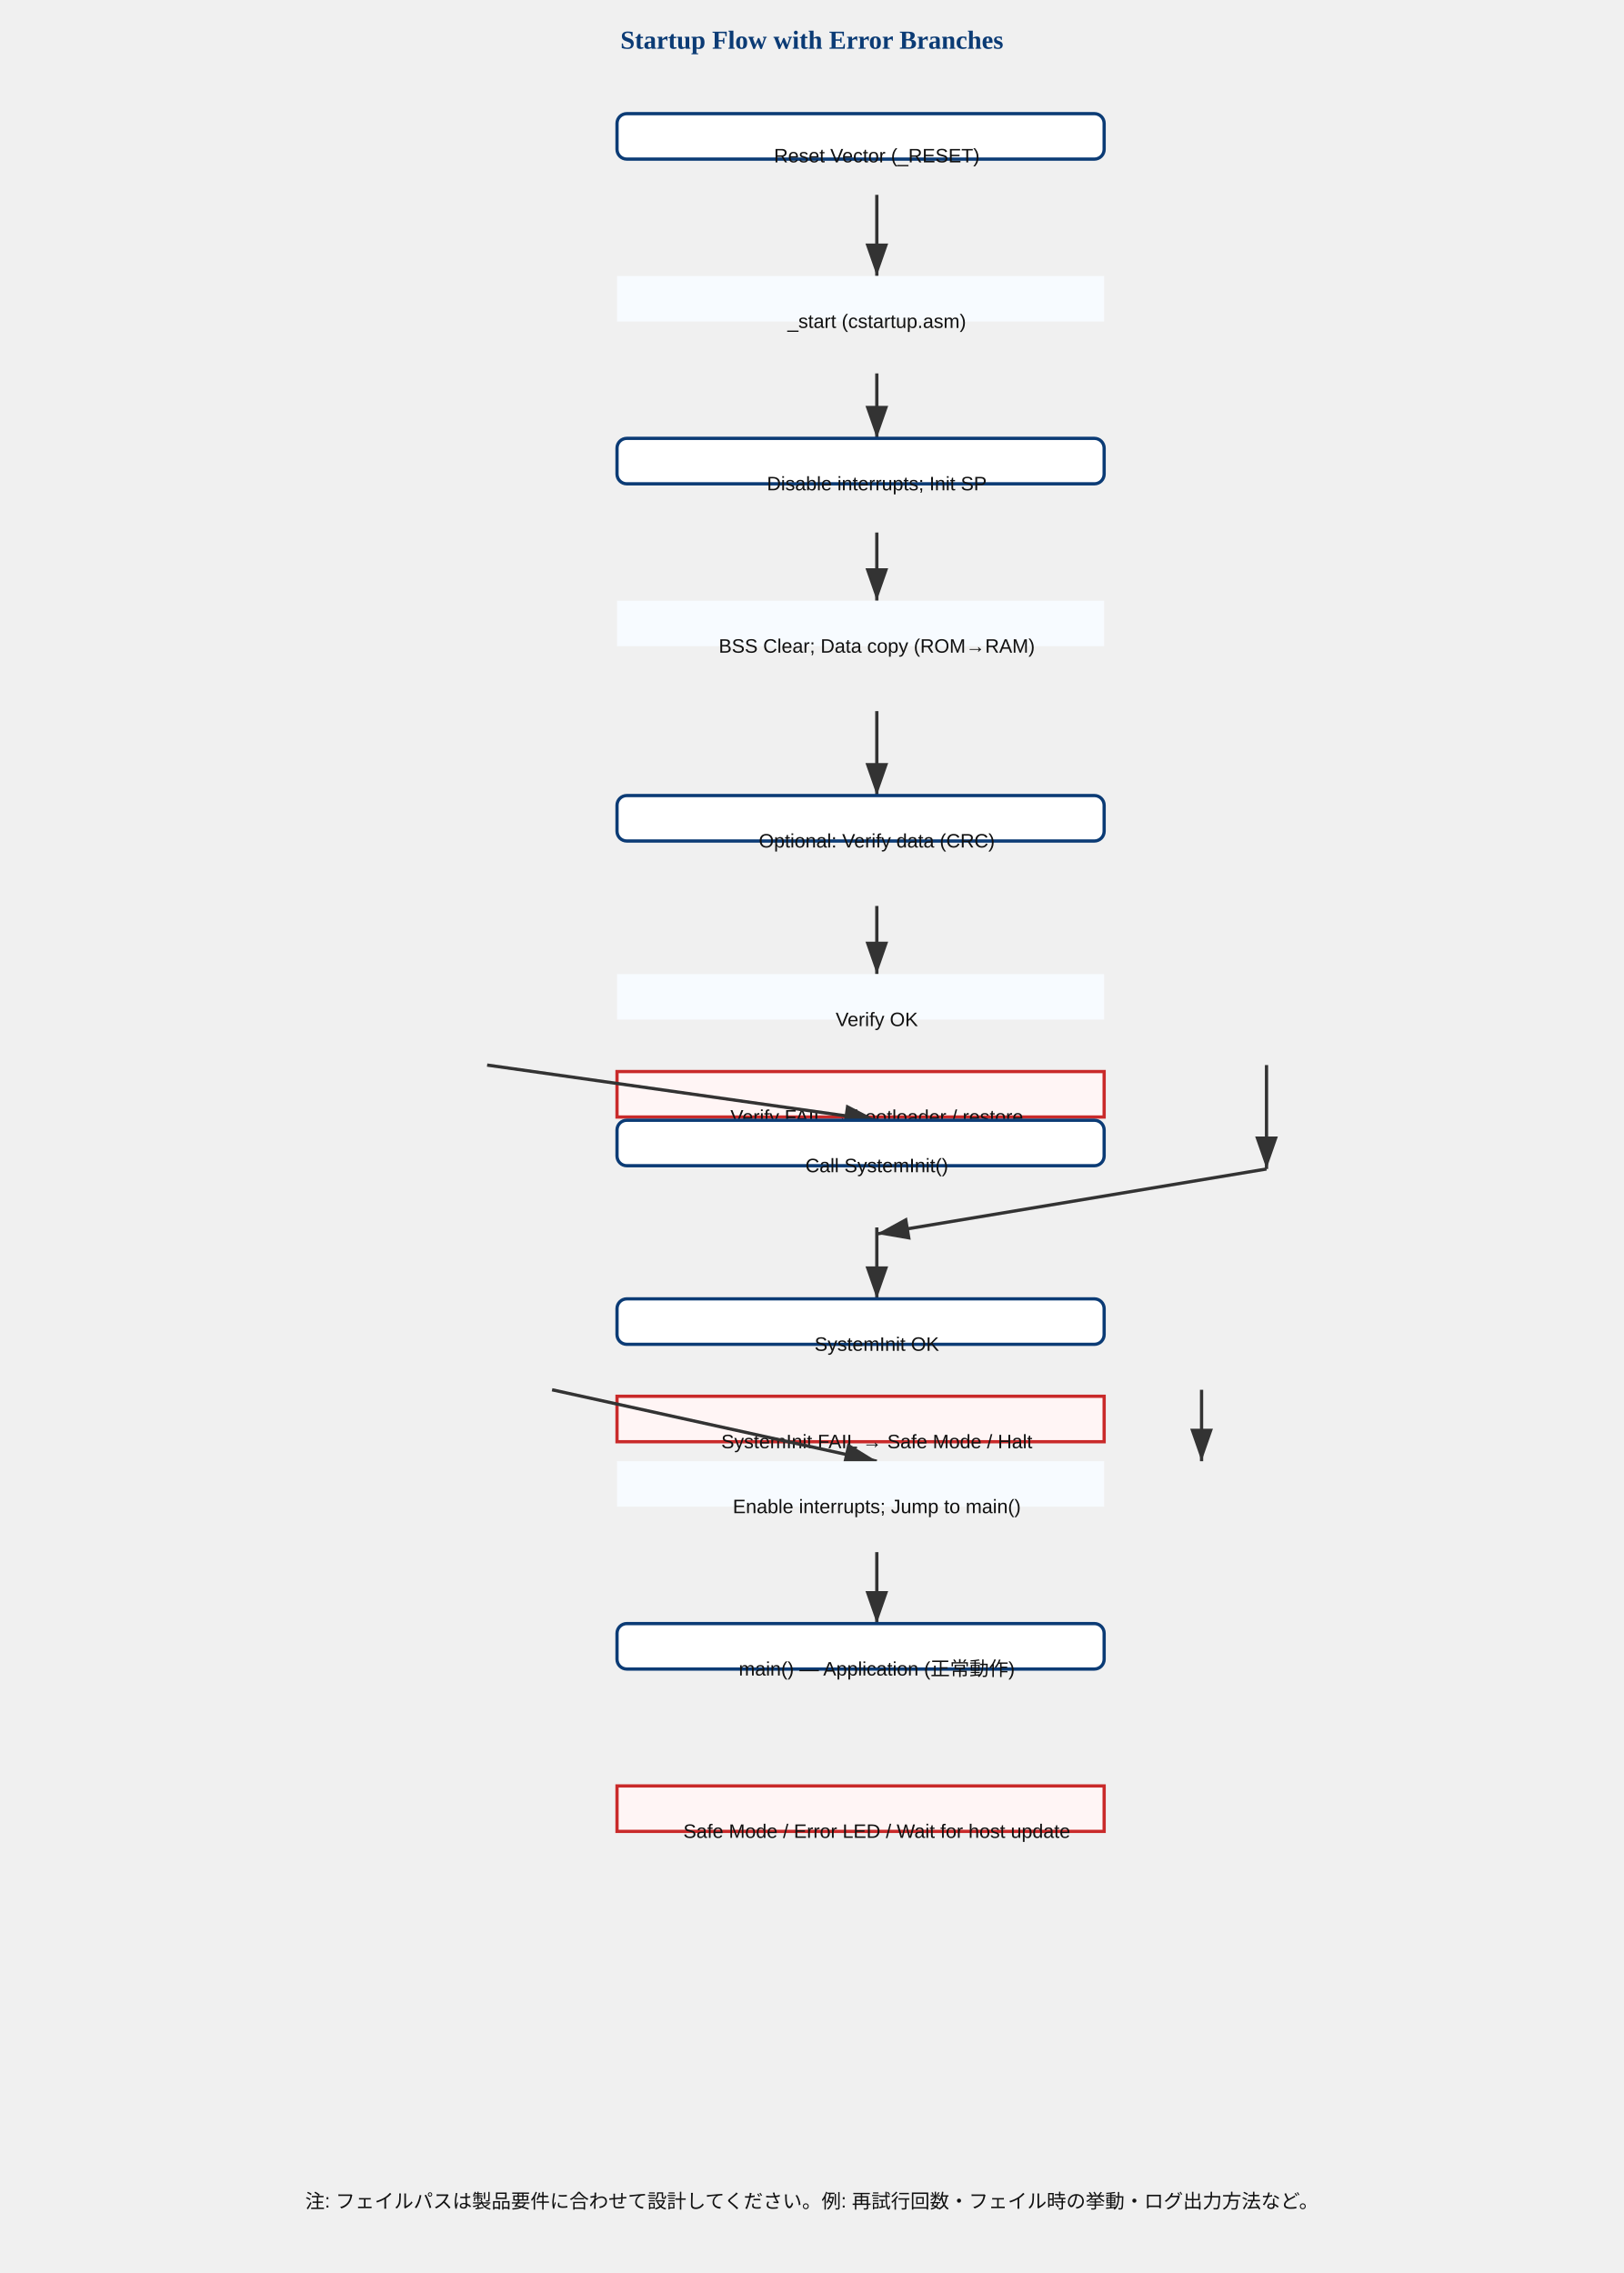
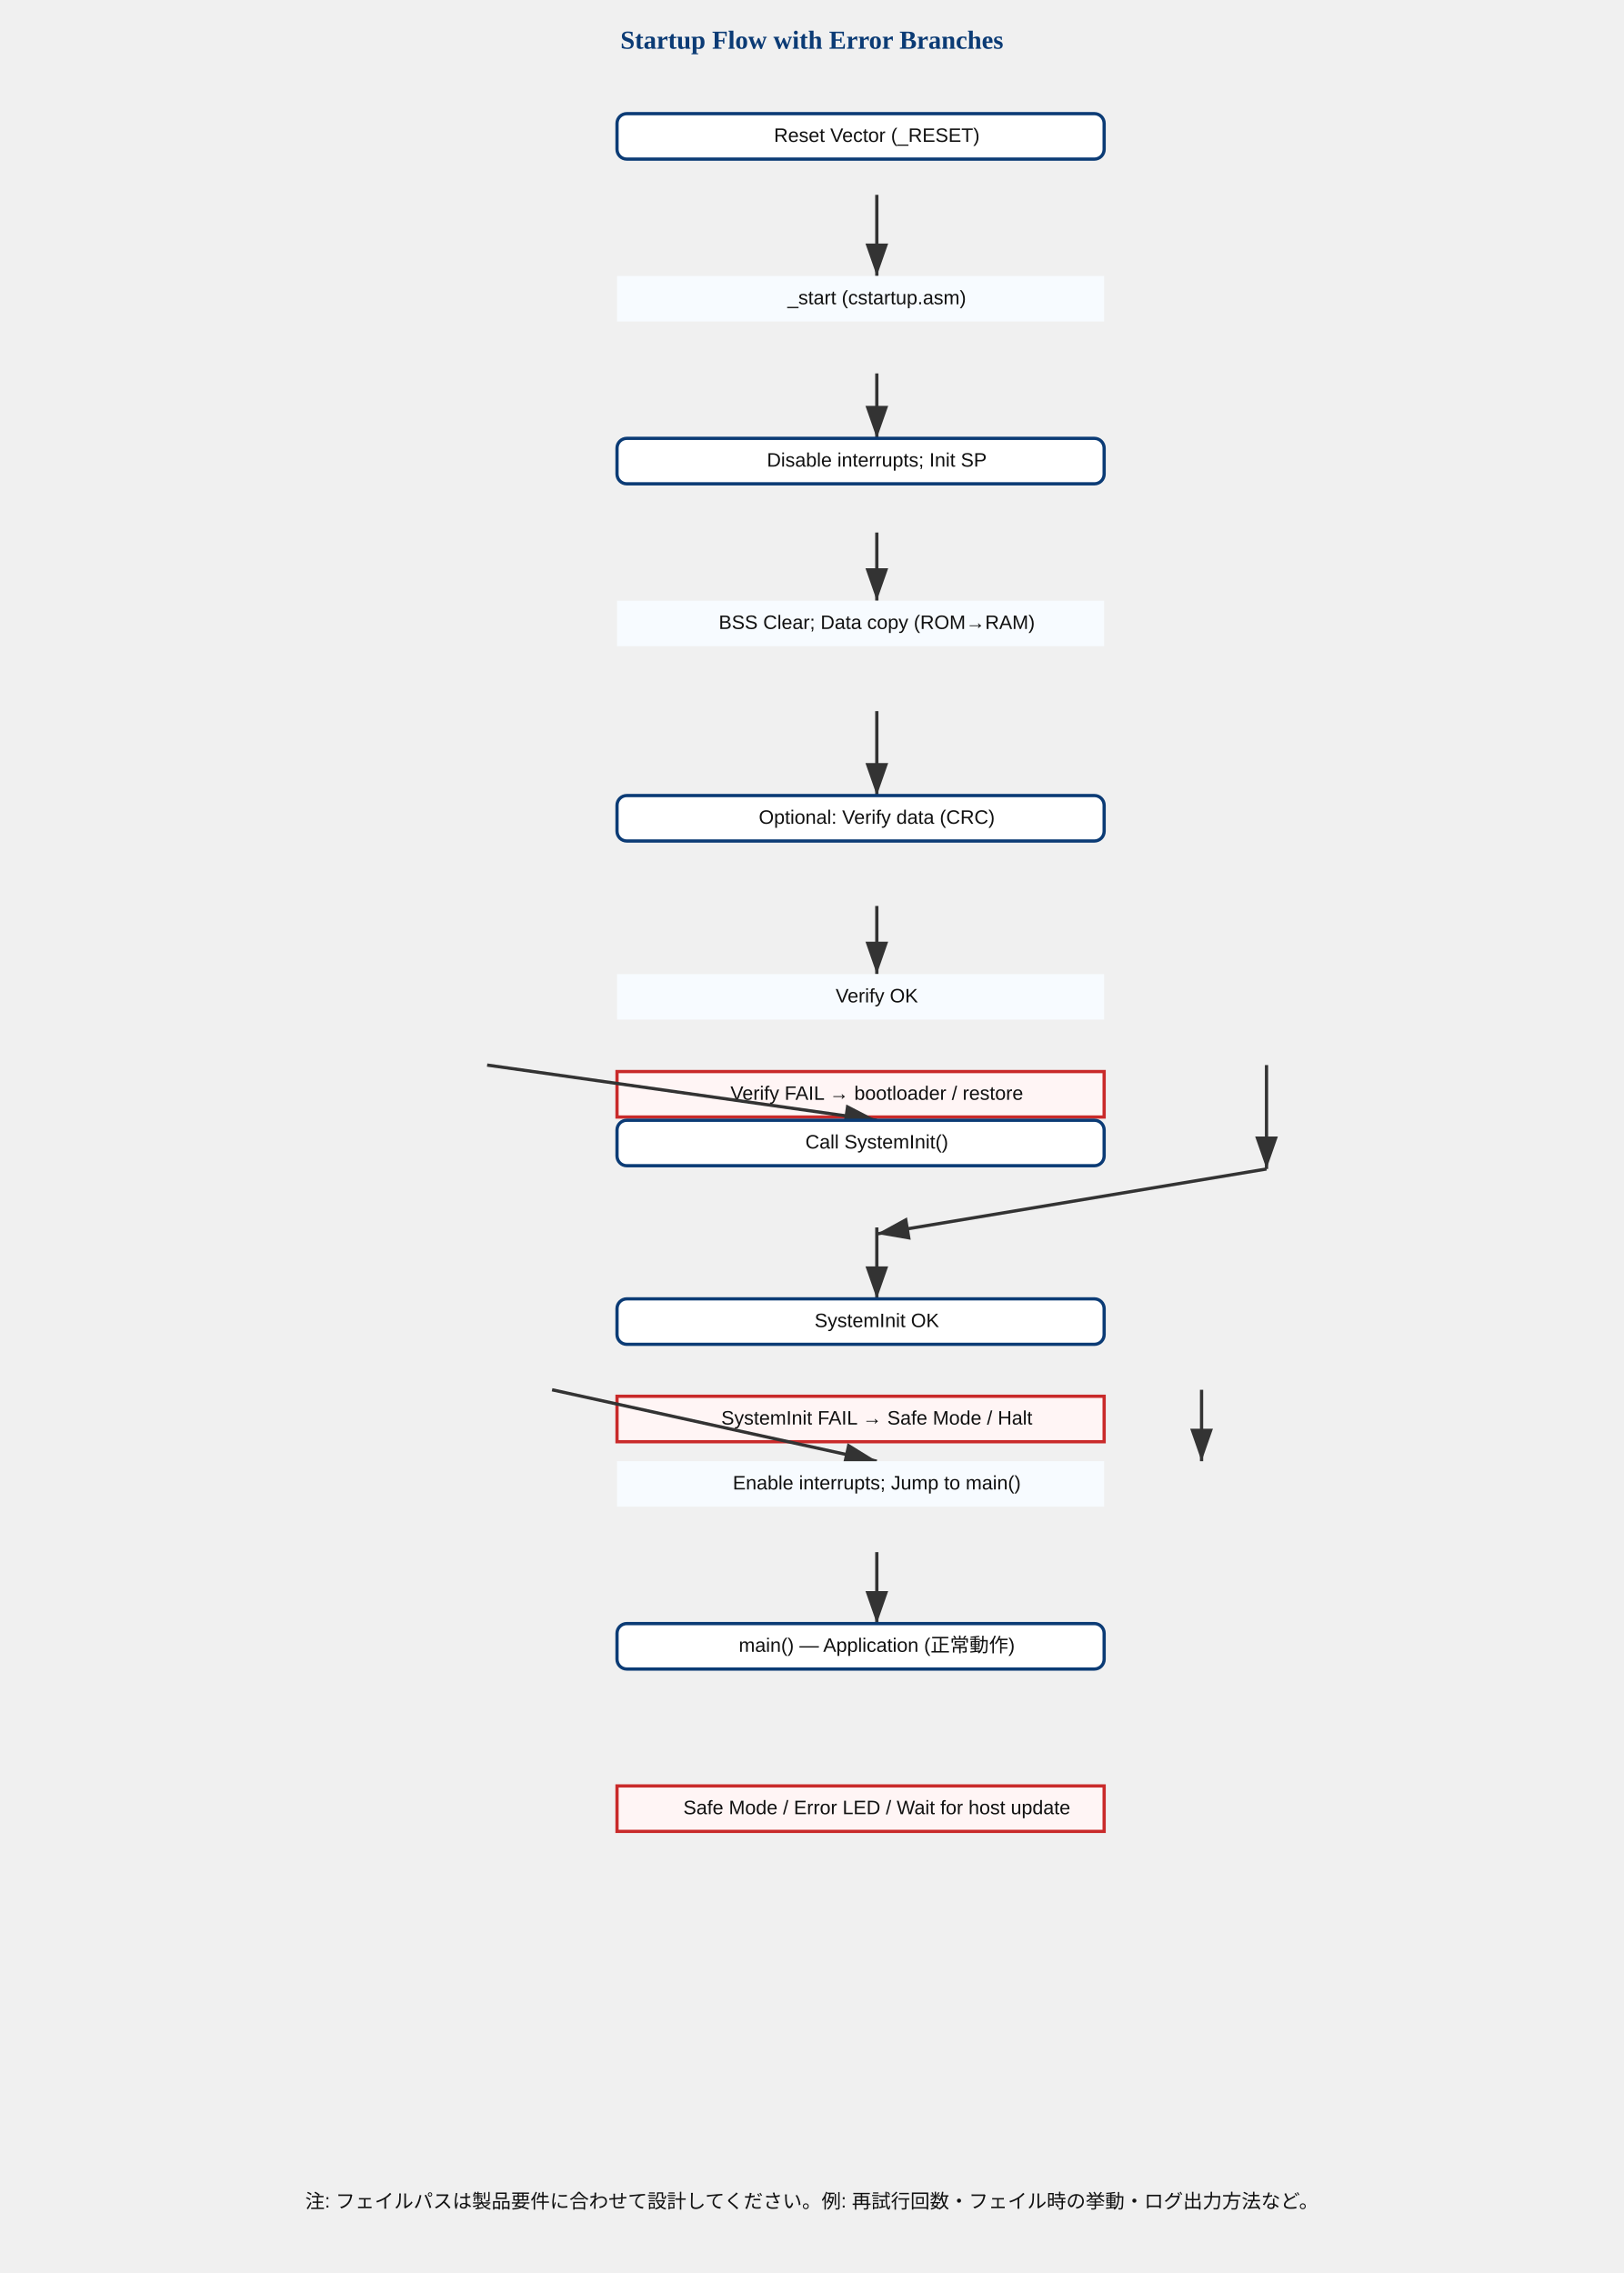
<svg xmlns="http://www.w3.org/2000/svg" width="1000" height="1400" viewBox="0 0 1000 1400">
  <style>
    .box { fill:#fff; stroke:#0b3b75; stroke-width:2px; rx:6 }
    .alt { fill:#f7fbff }
    .fail { fill:#fff5f5; stroke:#c92a2a; stroke-width:2px }
    .text { font-family: Arial, Helvetica, sans-serif; font-size:12px; fill:#111 }
    .title { font-size:16px; font-weight:700; fill:#0b3b75 }
    .arrow { stroke:#333; stroke-width:2px; fill:none; marker-end:url(#arrow) }
  </style>
  <defs>
    <marker id="arrow" markerWidth="10" markerHeight="7" refX="10" refY="3.5" orient="auto">
      <polygon points="0 0, 10 3.5, 0 7" fill="#333" />
    </marker>
  </defs>
  <text x="500" y="30" text-anchor="middle" class="title">Startup Flow with Error Branches</text>
  <g transform="translate(40,60)">
    <rect x="340" y="10" width="300" height="28" class="box" />
-     <text x="500" y="40" text-anchor="middle" class="text">Reset Vector (_RESET)</text>
+     <text x="500" y="24" text-anchor="middle" dominant-baseline="middle" class="text">Reset Vector (_RESET)</text>
    <path class="arrow" d="M500 60 L500 110" />
    <rect x="340" y="110" width="300" height="28" class="alt" />
-     <text x="500" y="142" text-anchor="middle" class="text">_start (cstartup.asm)</text>
+     <text x="500" y="124" text-anchor="middle" dominant-baseline="middle" class="text">_start (cstartup.asm)</text>
    <path class="arrow" d="M500 170 L500 210" />
    <rect x="340" y="210" width="300" height="28" class="box" />
-     <text x="500" y="242" text-anchor="middle" class="text">Disable interrupts; Init SP</text>
+     <text x="500" y="224" text-anchor="middle" dominant-baseline="middle" class="text">Disable interrupts; Init SP</text>
    <path class="arrow" d="M500 268 L500 310" />
    <rect x="340" y="310" width="300" height="28" class="alt" />
-     <text x="500" y="342" text-anchor="middle" class="text">BSS Clear; Data copy (ROM→RAM)</text>
+     <text x="500" y="324" text-anchor="middle" dominant-baseline="middle" class="text">BSS Clear; Data copy (ROM→RAM)</text>
    <path class="arrow" d="M500 378 L500 430" />
    <rect x="340" y="430" width="300" height="28" class="box" />
-     <text x="500" y="462" text-anchor="middle" class="text">Optional: Verify data (CRC)</text>
+     <text x="500" y="444" text-anchor="middle" dominant-baseline="middle" class="text">Optional: Verify data (CRC)</text>
    <path class="arrow" d="M500 498 L500 540" />
    <rect x="340" y="540" width="300" height="28" class="alt" />
-     <text x="500" y="572" text-anchor="middle" class="text">Verify OK</text>
+     <text x="500" y="554" text-anchor="middle" dominant-baseline="middle" class="text">Verify OK</text>
    <rect x="340" y="600" width="300" height="28" class="fail" />
-     <text x="500" y="632" text-anchor="middle" class="text">Verify FAIL → bootloader / restore</text>
+     <text x="500" y="614" text-anchor="middle" dominant-baseline="middle" class="text">Verify FAIL → bootloader / restore</text>
    <path class="arrow" d="M260 596 L500 630" />
    <path class="arrow" d="M740 596 L740 660" />
    <path class="arrow" d="M740 660 L500 700" />
    <rect x="340" y="630" width="300" height="28" class="box" />
-     <text x="500" y="662" text-anchor="middle" class="text">Call SystemInit()</text>
+     <text x="500" y="644" text-anchor="middle" dominant-baseline="middle" class="text">Call SystemInit()</text>
    <path class="arrow" d="M500 696 L500 740" />
    <rect x="340" y="740" width="300" height="28" class="box" />
-     <text x="500" y="772" text-anchor="middle" class="text">SystemInit OK</text>
+     <text x="500" y="754" text-anchor="middle" dominant-baseline="middle" class="text">SystemInit OK</text>
    <rect x="340" y="800" width="300" height="28" class="fail" />
-     <text x="500" y="832" text-anchor="middle" class="text">SystemInit FAIL → Safe Mode / Halt</text>
+     <text x="500" y="814" text-anchor="middle" dominant-baseline="middle" class="text">SystemInit FAIL → Safe Mode / Halt</text>
    <path class="arrow" d="M300 796 L500 840" />
    <path class="arrow" d="M700 796 L700 840" />
    <rect x="340" y="840" width="300" height="28" class="alt" />
-     <text x="500" y="872" text-anchor="middle" class="text">Enable interrupts; Jump to main()</text>
+     <text x="500" y="854" text-anchor="middle" dominant-baseline="middle" class="text">Enable interrupts; Jump to main()</text>
    <path class="arrow" d="M500 896 L500 940" />
    <rect x="340" y="940" width="300" height="28" class="box" />
-     <text x="500" y="972" text-anchor="middle" class="text">main() — Application (正常動作)</text>
+     <text x="500" y="954" text-anchor="middle" dominant-baseline="middle" class="text">main() — Application (正常動作)</text>
    <rect x="340" y="1040" width="300" height="28" class="fail" />
-     <text x="500" y="1072" text-anchor="middle" class="text">Safe Mode / Error LED / Wait for host update</text>
+     <text x="500" y="1054" text-anchor="middle" dominant-baseline="middle" class="text">Safe Mode / Error LED / Wait for host update</text>
  </g>
  <text x="500" y="1360" text-anchor="middle" class="text">注: フェイルパスは製品要件に合わせて設計してください。例: 再試行回数・フェイル時の挙動・ログ出力方法など。</text>
</svg>
